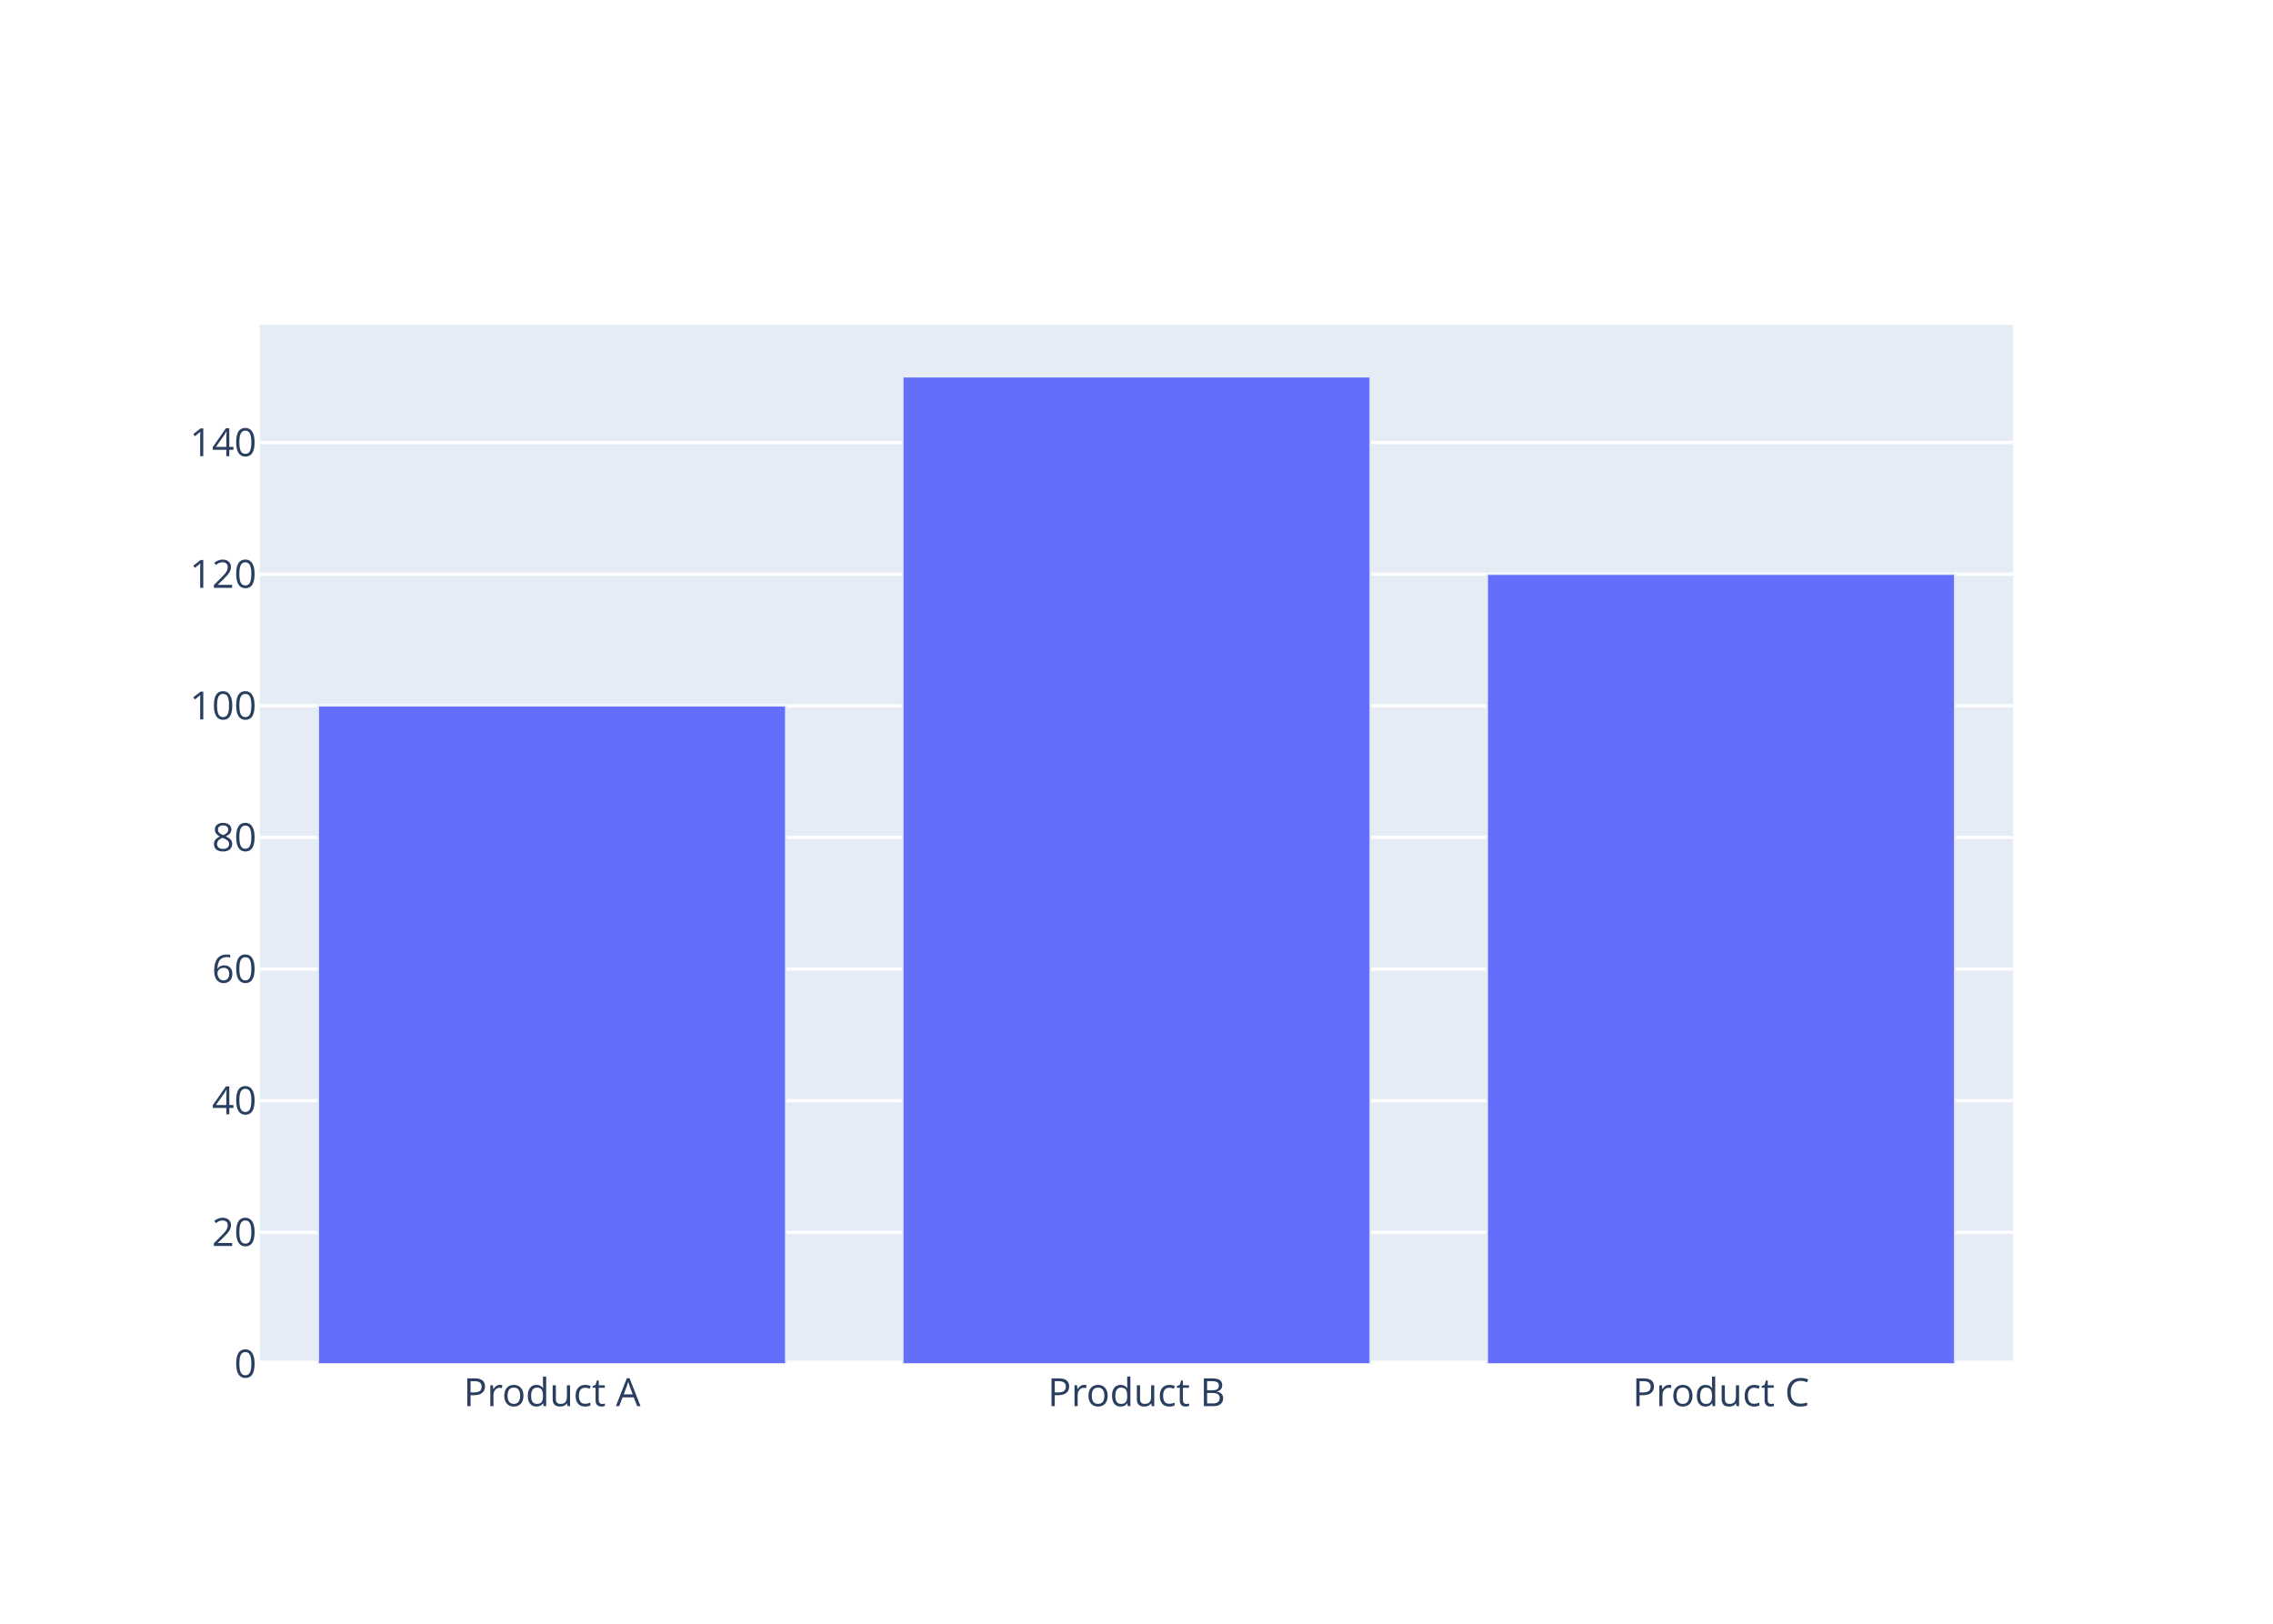
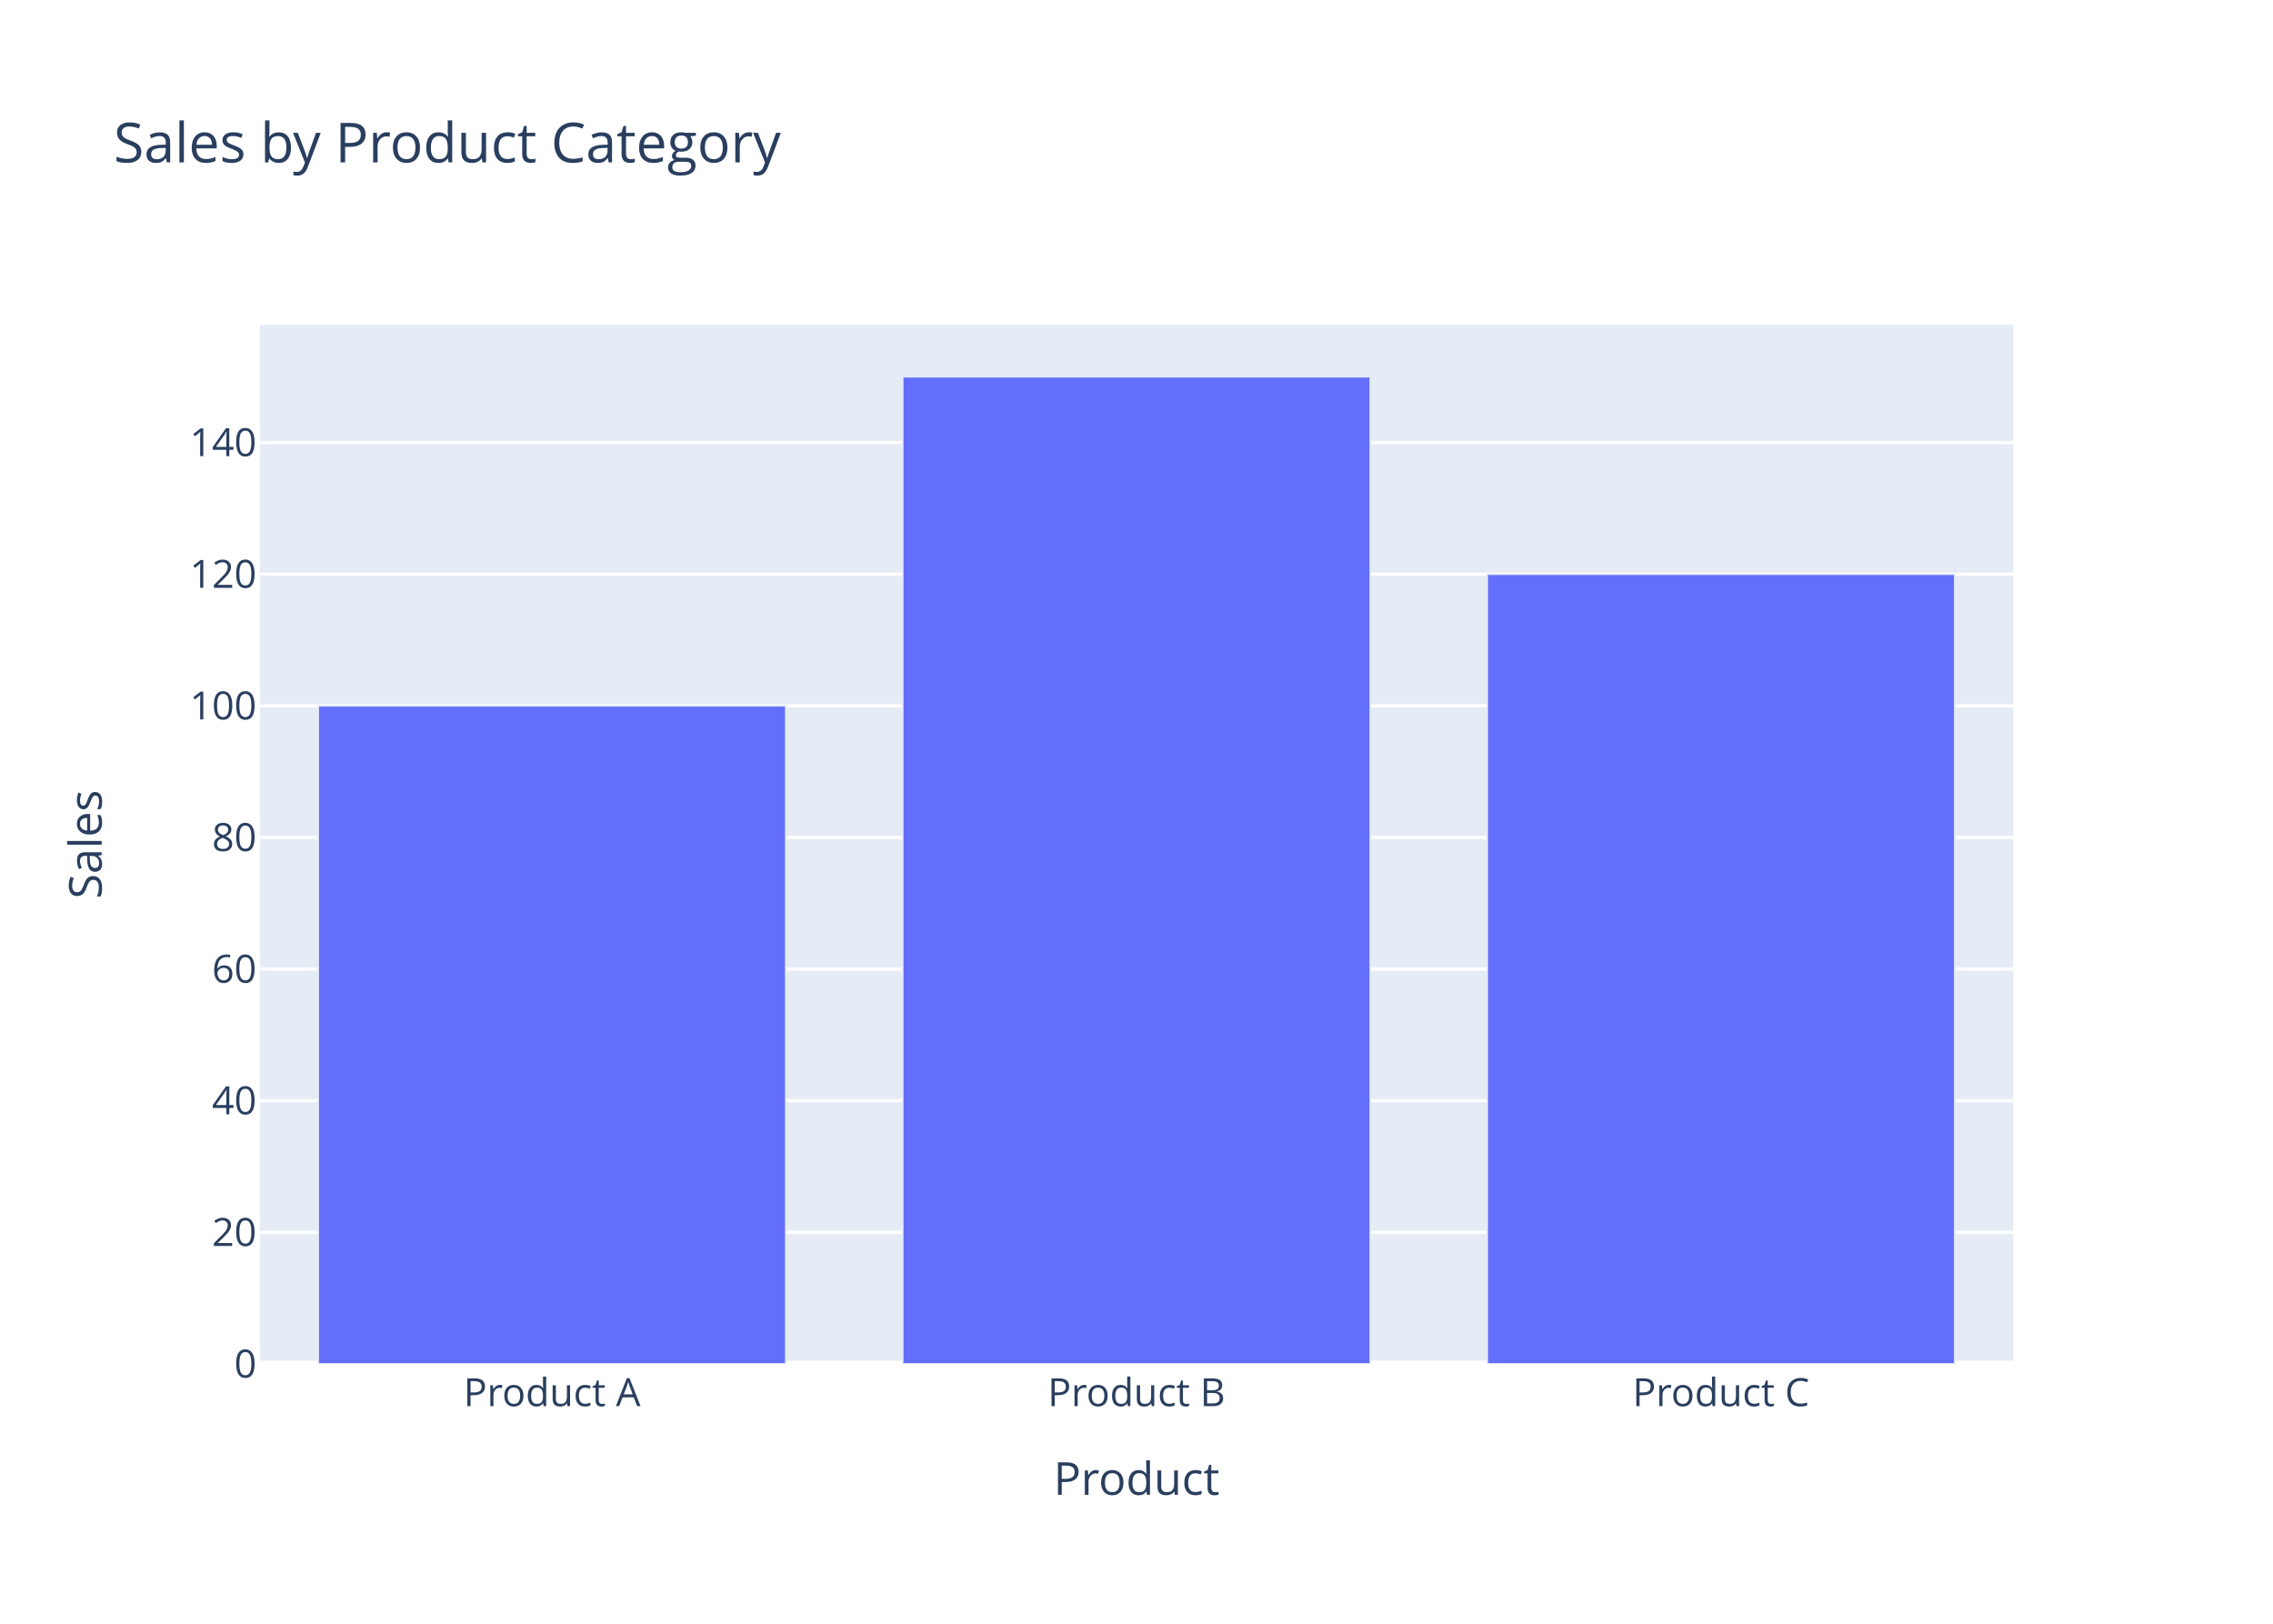
<svg xmlns="http://www.w3.org/2000/svg" class="main-svg" width="700" height="500" style="" viewBox="0 0 700 500">
  <rect x="0" y="0" width="700" height="500" style="fill: rgb(255, 255, 255); fill-opacity: 1;" />
-   <defs id="defs-12863e">
+   <defs id="defs-36e7b9">
    <g class="clips">
-       <clipPath id="clip12863exyplot" class="plotclip">
+       <clipPath id="clip36e7b9xyplot" class="plotclip">
        <rect width="540" height="320" />
      </clipPath>
-       <clipPath class="axesclip" id="clip12863ex">
+       <clipPath class="axesclip" id="clip36e7b9x">
        <rect x="80" y="0" width="540" height="500" />
      </clipPath>
-       <clipPath class="axesclip" id="clip12863ey">
+       <clipPath class="axesclip" id="clip36e7b9y">
        <rect x="0" y="100" width="700" height="320" />
      </clipPath>
-       <clipPath class="axesclip" id="clip12863exy">
+       <clipPath class="axesclip" id="clip36e7b9xy">
        <rect x="80" y="100" width="540" height="320" />
      </clipPath>
    </g>
    <g class="gradients" />
    <g class="patterns" />
  </defs>
  <g class="bglayer">
    <rect class="bg" x="80" y="100" width="540" height="320" style="fill: rgb(229, 236, 246); fill-opacity: 1; stroke-width: 0;" />
  </g>
  <g class="layer-below">
    <g class="imagelayer" />
    <g class="shapelayer" />
  </g>
  <g class="cartesianlayer">
    <g class="subplot xy">
      <g class="layer-subplot">
        <g class="shapelayer" />
        <g class="imagelayer" />
      </g>
      <g class="minor-gridlayer">
        <g class="x" />
        <g class="y" />
      </g>
      <g class="gridlayer">
        <g class="x" />
        <g class="y">
          <path class="ygrid crisp" transform="translate(0,379.47)" d="M80,0h540" style="stroke: rgb(255, 255, 255); stroke-opacity: 1; stroke-width: 1px;" />
          <path class="ygrid crisp" transform="translate(0,338.93)" d="M80,0h540" style="stroke: rgb(255, 255, 255); stroke-opacity: 1; stroke-width: 1px;" />
          <path class="ygrid crisp" transform="translate(0,298.4)" d="M80,0h540" style="stroke: rgb(255, 255, 255); stroke-opacity: 1; stroke-width: 1px;" />
          <path class="ygrid crisp" transform="translate(0,257.87)" d="M80,0h540" style="stroke: rgb(255, 255, 255); stroke-opacity: 1; stroke-width: 1px;" />
          <path class="ygrid crisp" transform="translate(0,217.33)" d="M80,0h540" style="stroke: rgb(255, 255, 255); stroke-opacity: 1; stroke-width: 1px;" />
          <path class="ygrid crisp" transform="translate(0,176.8)" d="M80,0h540" style="stroke: rgb(255, 255, 255); stroke-opacity: 1; stroke-width: 1px;" />
          <path class="ygrid crisp" transform="translate(0,136.27)" d="M80,0h540" style="stroke: rgb(255, 255, 255); stroke-opacity: 1; stroke-width: 1px;" />
        </g>
      </g>
      <g class="zerolinelayer">
        <path class="yzl zl crisp" transform="translate(0,420)" d="M80,0h540" style="stroke: rgb(255, 255, 255); stroke-opacity: 1; stroke-width: 2px;" />
      </g>
      <path class="xlines-below" />
      <path class="ylines-below" />
      <g class="overlines-below" />
      <g class="xaxislayer-below" />
      <g class="yaxislayer-below" />
      <g class="overaxes-below" />
-       <g class="plot" transform="translate(80,100)" clip-path="url(#clip12863exyplot)">
+       <g class="plot" transform="translate(80,100)" clip-path="url(#clip36e7b9xyplot)">
        <g class="barlayer mlayer">
          <g class="trace bars" style="opacity: 1;">
            <g class="points">
              <g class="point">
                <path d="M18,320V117.33H162V320Z" style="vector-effect: non-scaling-stroke; opacity: 1; stroke-width: 0.5px; fill: rgb(99, 110, 250); fill-opacity: 1; stroke: rgb(229, 236, 246); stroke-opacity: 1;" />
              </g>
              <g class="point">
                <path d="M198,320V16H342V320Z" style="vector-effect: non-scaling-stroke; opacity: 1; stroke-width: 0.5px; fill: rgb(99, 110, 250); fill-opacity: 1; stroke: rgb(229, 236, 246); stroke-opacity: 1;" />
              </g>
              <g class="point">
                <path d="M378,320V76.8H522V320Z" style="vector-effect: non-scaling-stroke; opacity: 1; stroke-width: 0.5px; fill: rgb(99, 110, 250); fill-opacity: 1; stroke: rgb(229, 236, 246); stroke-opacity: 1;" />
              </g>
            </g>
          </g>
        </g>
      </g>
      <g class="overplot" />
      <path class="xlines-above crisp" d="M0,0" style="fill: none;" />
      <path class="ylines-above crisp" d="M0,0" style="fill: none;" />
      <g class="overlines-above" />
      <g class="xaxislayer-above">
        <g class="xtick">
          <text text-anchor="middle" x="0" y="433" transform="translate(170,0)" style="font-family: 'Open Sans', verdana, arial, sans-serif; font-size: 12px; fill: rgb(42, 63, 95); fill-opacity: 1; white-space: pre; opacity: 1;">Product A</text>
        </g>
        <g class="xtick">
          <text text-anchor="middle" x="0" y="433" transform="translate(350,0)" style="font-family: 'Open Sans', verdana, arial, sans-serif; font-size: 12px; fill: rgb(42, 63, 95); fill-opacity: 1; white-space: pre; opacity: 1;">Product B</text>
        </g>
        <g class="xtick">
          <text text-anchor="middle" x="0" y="433" transform="translate(530,0)" style="font-family: 'Open Sans', verdana, arial, sans-serif; font-size: 12px; fill: rgb(42, 63, 95); fill-opacity: 1; white-space: pre; opacity: 1;">Product C</text>
        </g>
      </g>
      <g class="yaxislayer-above">
        <g class="ytick">
          <text text-anchor="end" x="79" y="4.2" transform="translate(0,420)" style="font-family: 'Open Sans', verdana, arial, sans-serif; font-size: 12px; fill: rgb(42, 63, 95); fill-opacity: 1; white-space: pre; opacity: 1;">0</text>
        </g>
        <g class="ytick">
          <text text-anchor="end" x="79" y="4.2" style="font-family: 'Open Sans', verdana, arial, sans-serif; font-size: 12px; fill: rgb(42, 63, 95); fill-opacity: 1; white-space: pre; opacity: 1;" transform="translate(0,379.47)">20</text>
        </g>
        <g class="ytick">
          <text text-anchor="end" x="79" y="4.2" style="font-family: 'Open Sans', verdana, arial, sans-serif; font-size: 12px; fill: rgb(42, 63, 95); fill-opacity: 1; white-space: pre; opacity: 1;" transform="translate(0,338.93)">40</text>
        </g>
        <g class="ytick">
          <text text-anchor="end" x="79" y="4.2" style="font-family: 'Open Sans', verdana, arial, sans-serif; font-size: 12px; fill: rgb(42, 63, 95); fill-opacity: 1; white-space: pre; opacity: 1;" transform="translate(0,298.4)">60</text>
        </g>
        <g class="ytick">
          <text text-anchor="end" x="79" y="4.2" style="font-family: 'Open Sans', verdana, arial, sans-serif; font-size: 12px; fill: rgb(42, 63, 95); fill-opacity: 1; white-space: pre; opacity: 1;" transform="translate(0,257.87)">80</text>
        </g>
        <g class="ytick">
          <text text-anchor="end" x="79" y="4.2" style="font-family: 'Open Sans', verdana, arial, sans-serif; font-size: 12px; fill: rgb(42, 63, 95); fill-opacity: 1; white-space: pre; opacity: 1;" transform="translate(0,217.33)">100</text>
        </g>
        <g class="ytick">
          <text text-anchor="end" x="79" y="4.2" style="font-family: 'Open Sans', verdana, arial, sans-serif; font-size: 12px; fill: rgb(42, 63, 95); fill-opacity: 1; white-space: pre; opacity: 1;" transform="translate(0,176.8)">120</text>
        </g>
        <g class="ytick">
          <text text-anchor="end" x="79" y="4.2" style="font-family: 'Open Sans', verdana, arial, sans-serif; font-size: 12px; fill: rgb(42, 63, 95); fill-opacity: 1; white-space: pre; opacity: 1;" transform="translate(0,136.27)">140</text>
        </g>
      </g>
      <g class="overaxes-above" />
    </g>
  </g>
  <g class="polarlayer" />
  <g class="smithlayer" />
  <g class="ternarylayer" />
  <g class="geolayer" />
  <g class="funnelarealayer" />
  <g class="pielayer" />
  <g class="iciclelayer" />
  <g class="treemaplayer" />
  <g class="sunburstlayer" />
  <g class="glimages" />
-   <defs id="topdefs-12863e">
+   <defs id="topdefs-36e7b9">
    <g class="clips" />
  </defs>
  <g class="layer-above">
    <g class="imagelayer" />
    <g class="shapelayer" />
  </g>
  <g class="infolayer">
-     <g class="g-gtitle" />
-     <g class="g-xtitle" />
-     <g class="g-ytitle" />
+     <g class="g-gtitle">
+       <text class="gtitle" x="35" y="50" text-anchor="start" dy="0em" style="font-family: 'Open Sans', verdana, arial, sans-serif; font-size: 17px; fill: rgb(42, 63, 95); opacity: 1; font-weight: normal; white-space: pre;">Sales by Product Category</text>
+     </g>
+     <g class="g-xtitle">
+       <text class="xtitle" x="350" y="460.3" text-anchor="middle" style="font-family: 'Open Sans', verdana, arial, sans-serif; font-size: 14px; fill: rgb(42, 63, 95); opacity: 1; font-weight: normal; white-space: pre;">Product</text>
+     </g>
+     <g class="g-ytitle">
+       <text class="ytitle" transform="rotate(-90,31.30938,260)" x="31.309" y="260" text-anchor="middle" style="font-family: 'Open Sans', verdana, arial, sans-serif; font-size: 14px; fill: rgb(42, 63, 95); opacity: 1; font-weight: normal; white-space: pre;">Sales</text>
+     </g>
  </g>
</svg>
